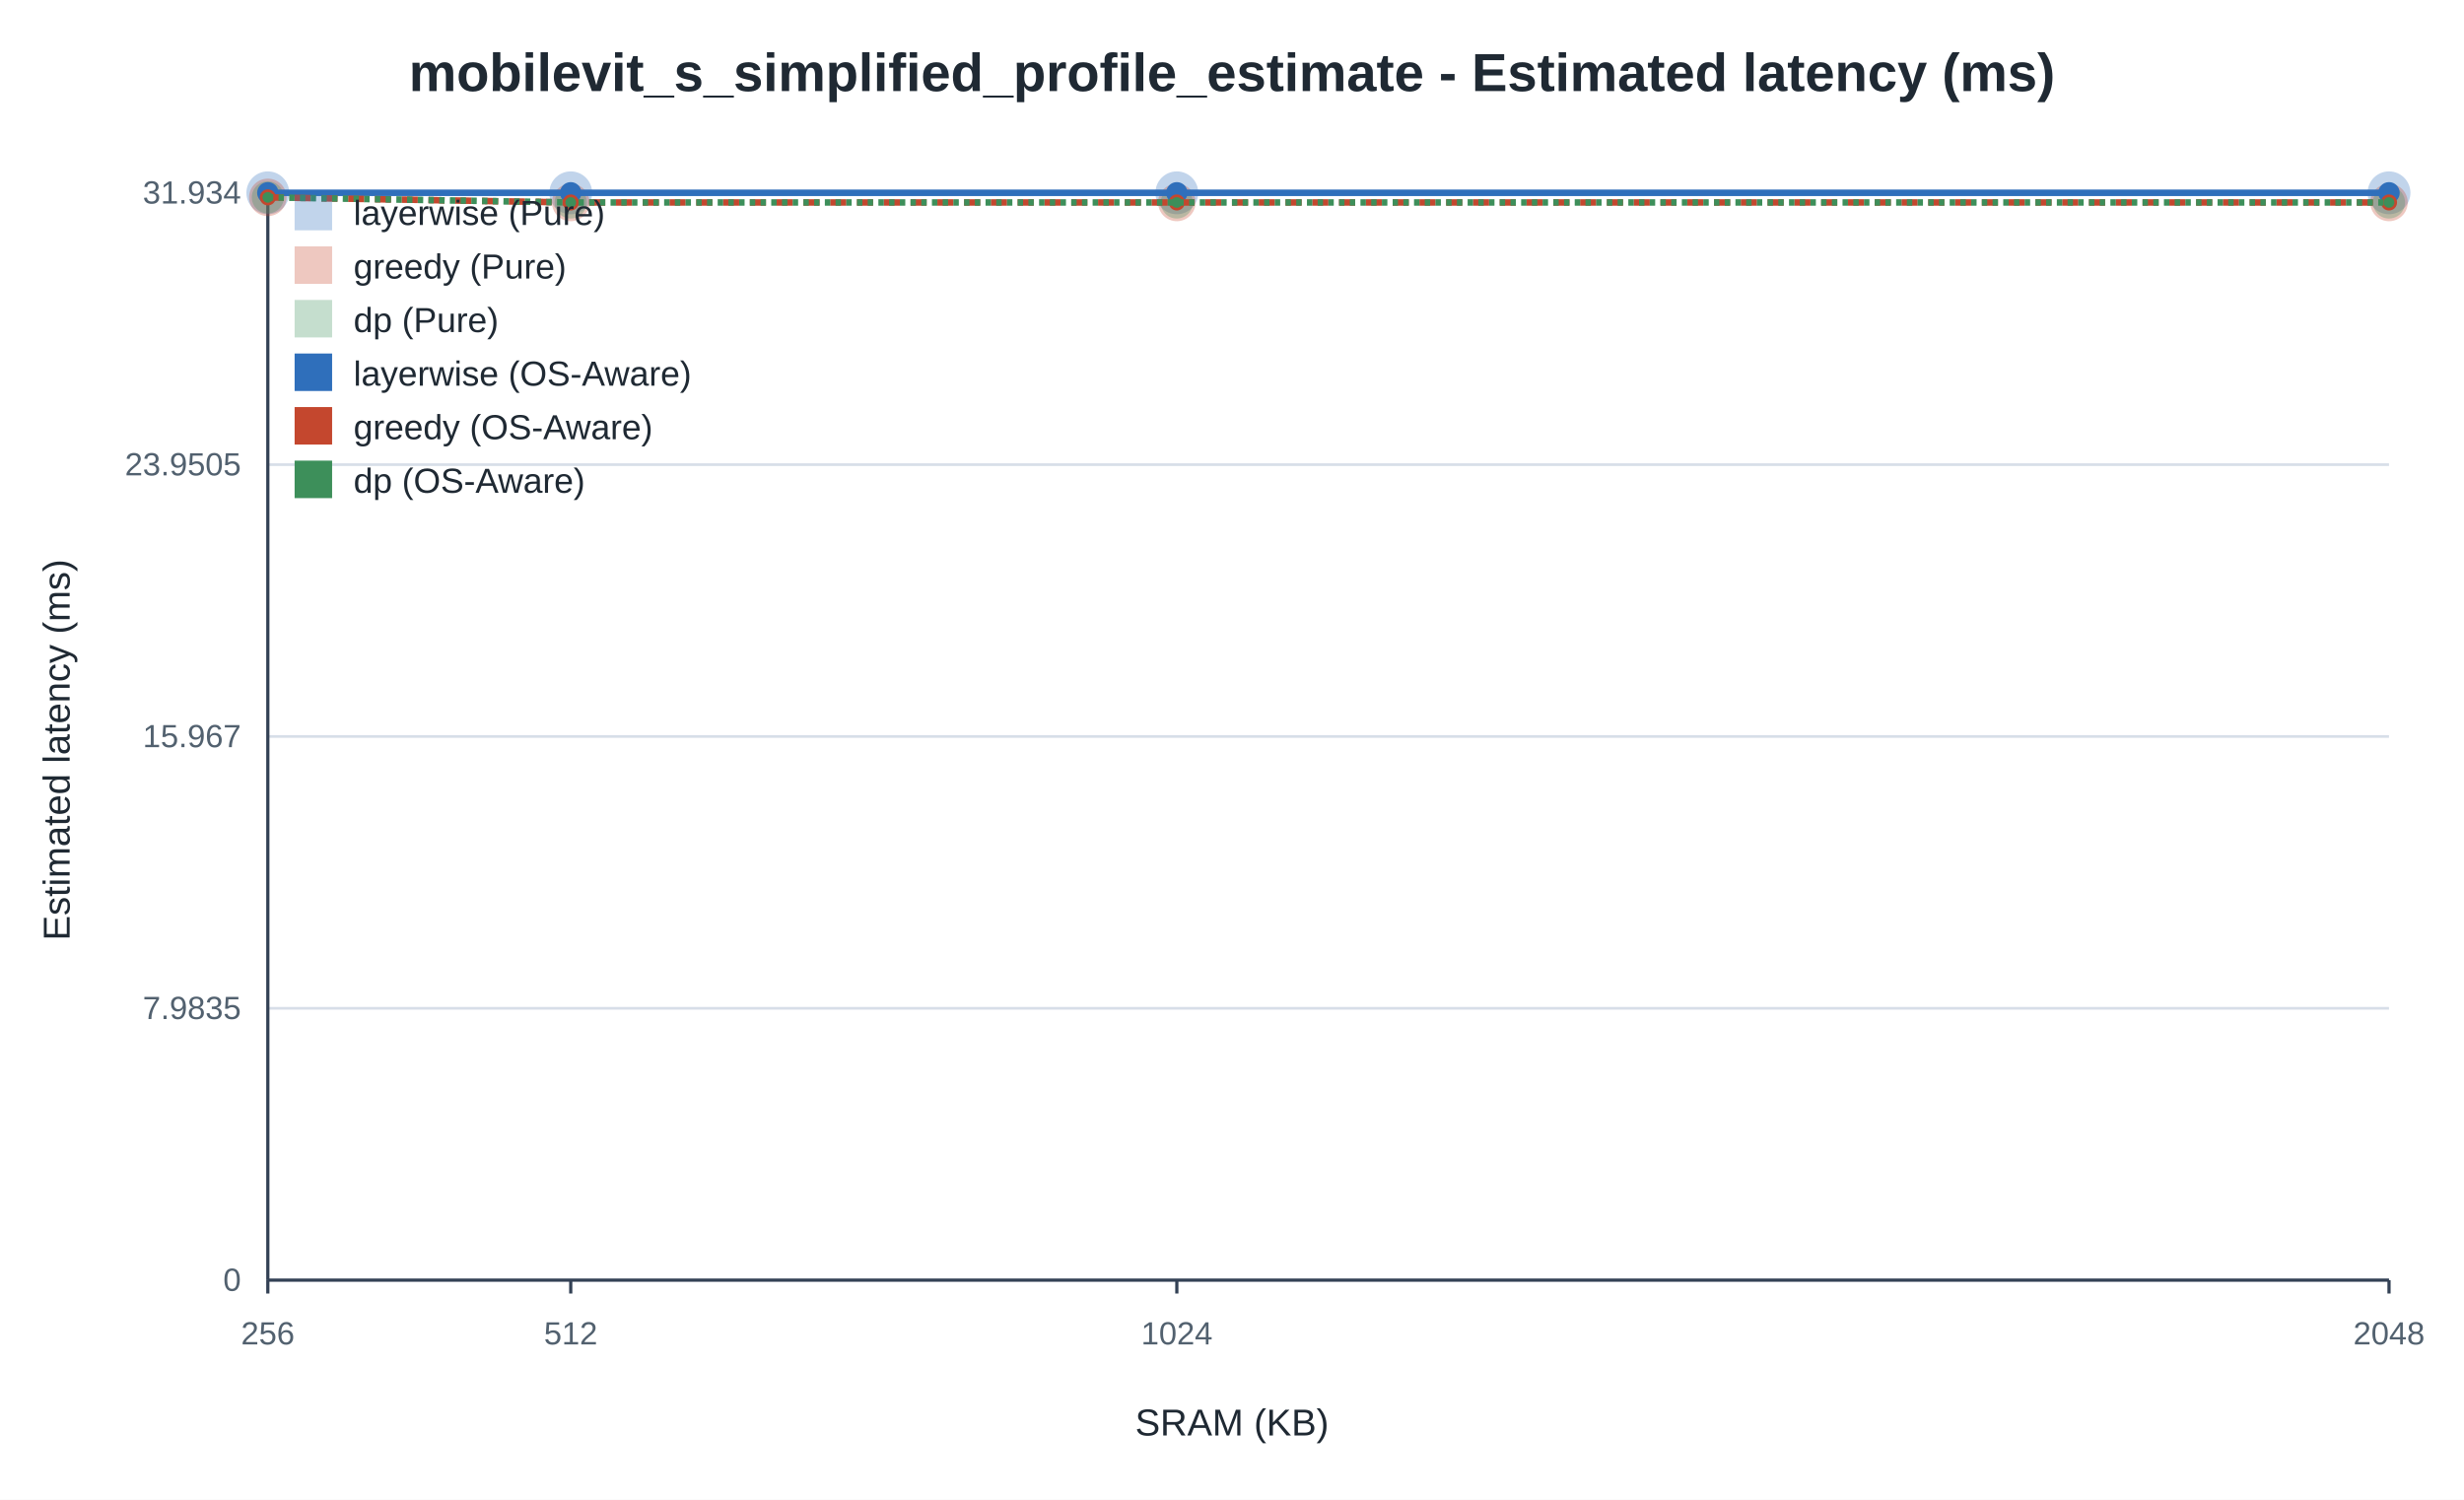
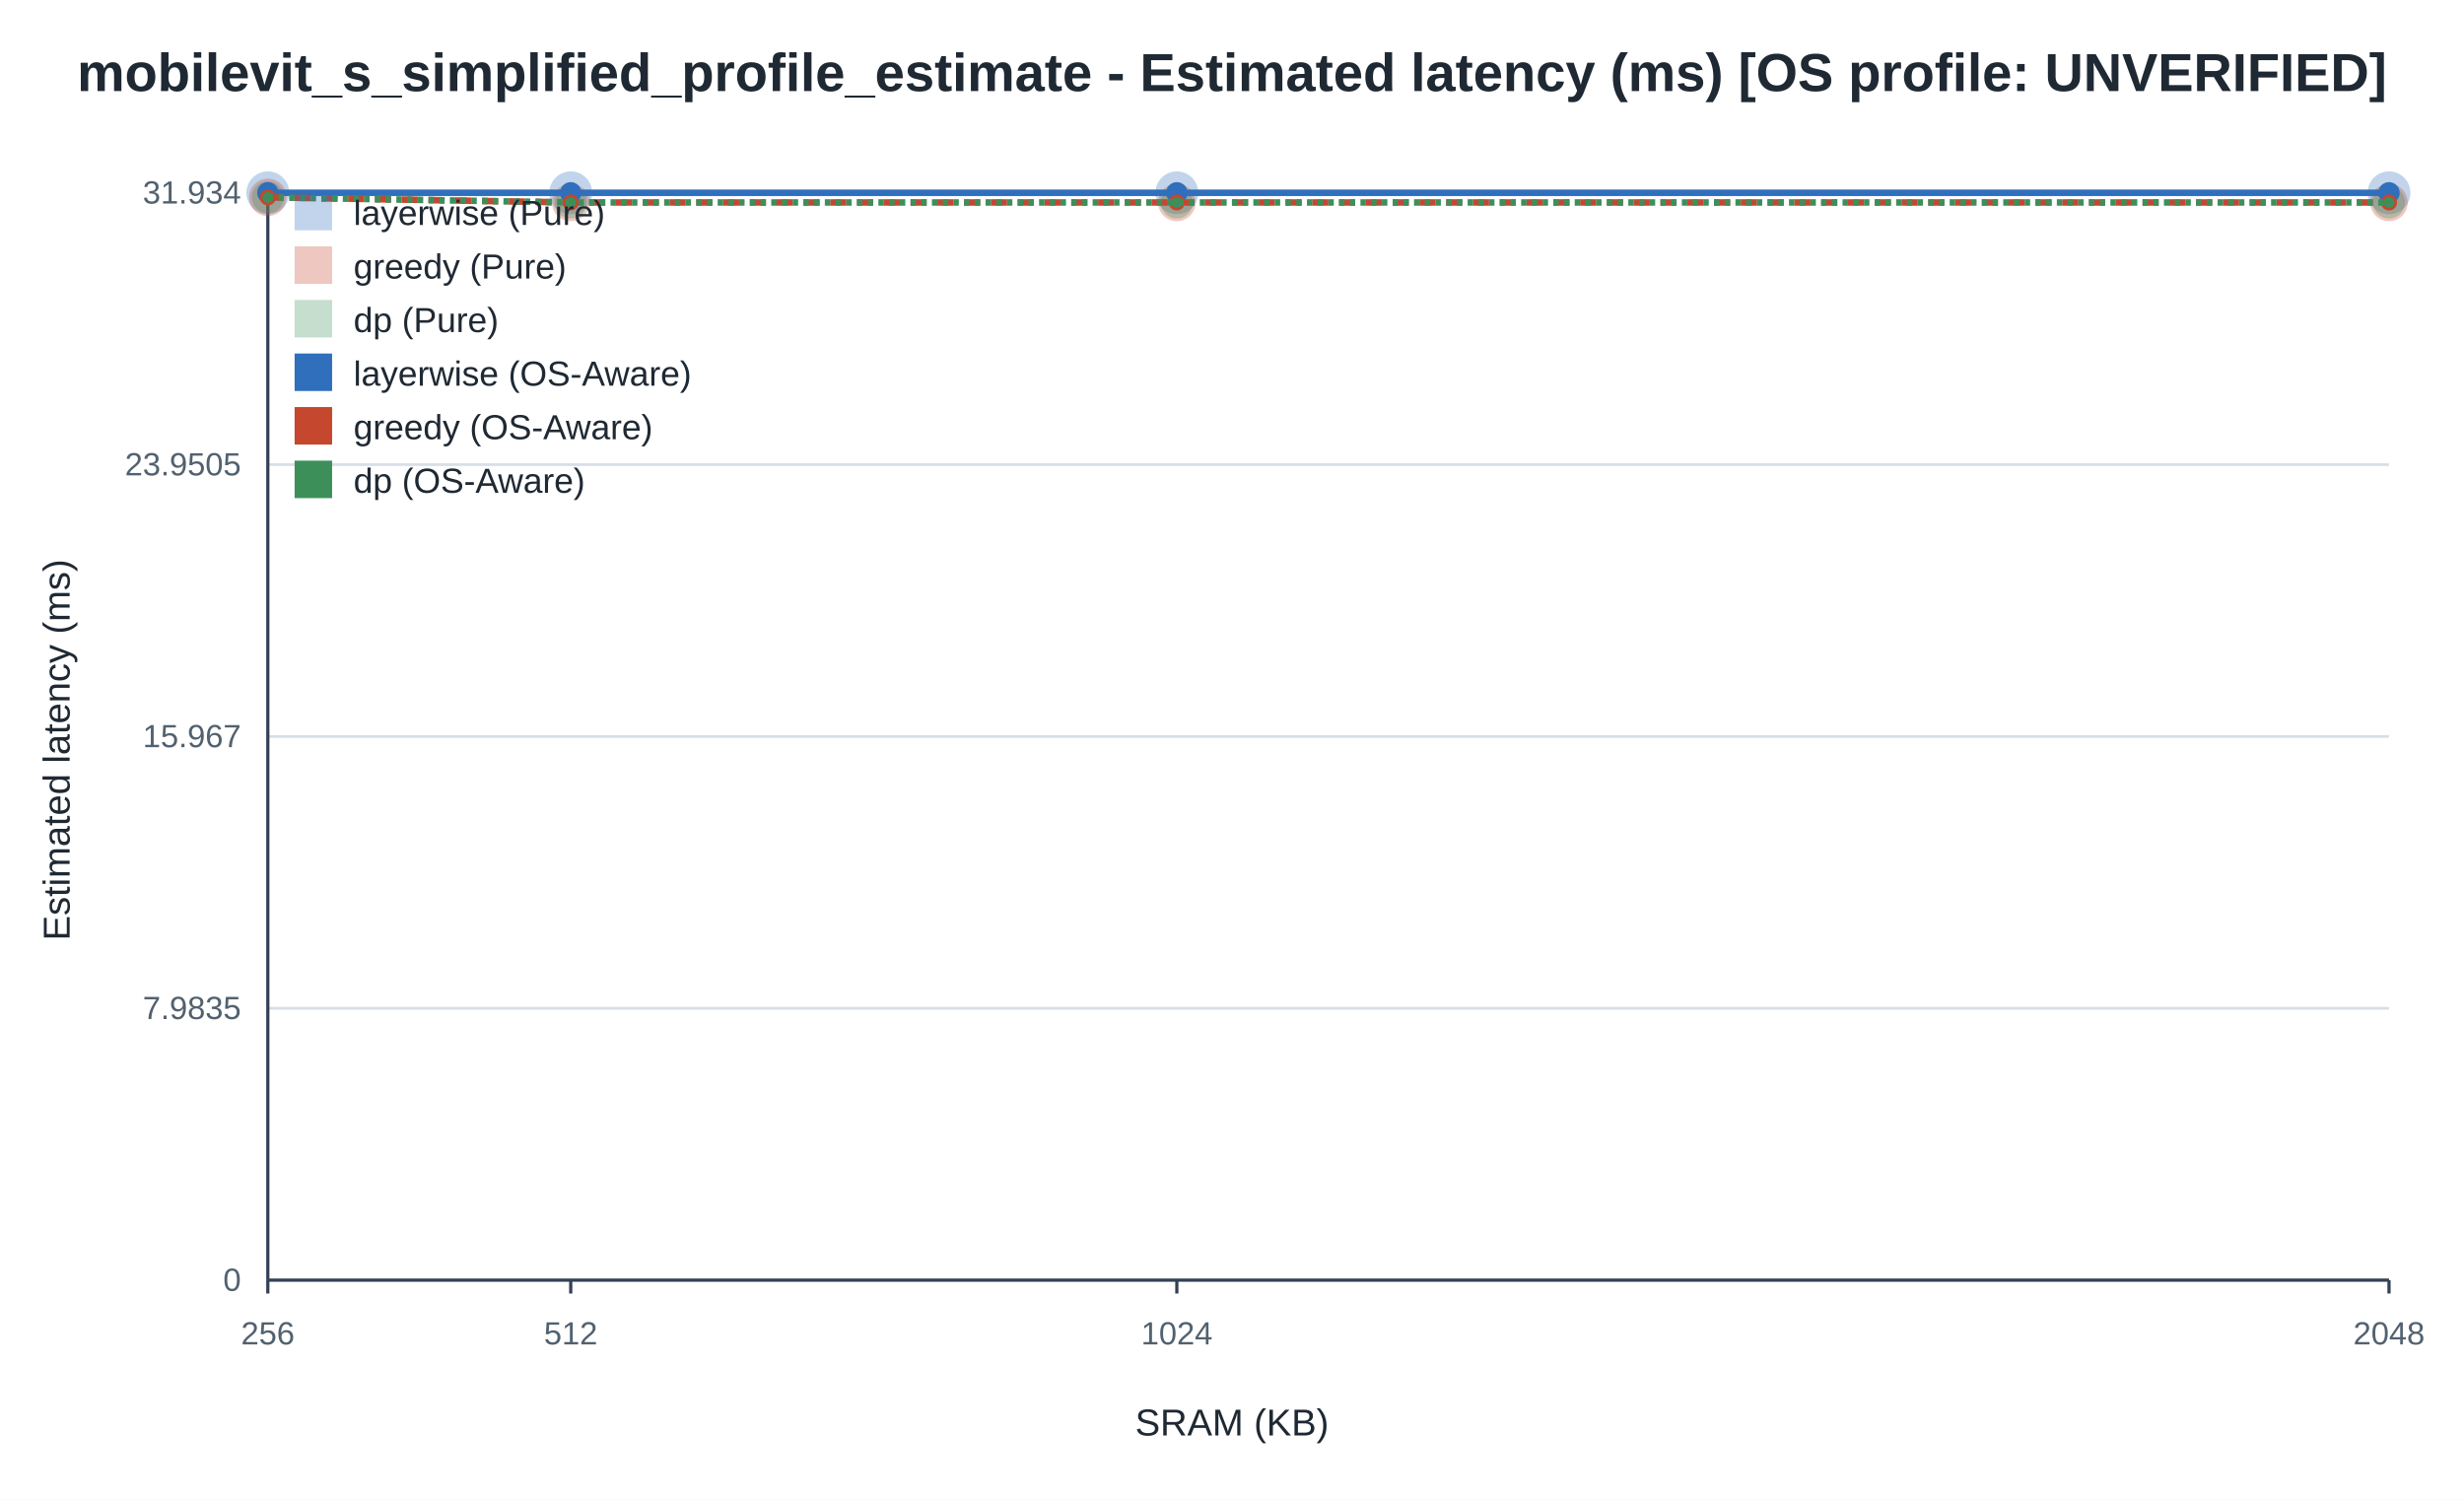
<svg xmlns="http://www.w3.org/2000/svg" width="920" height="560" viewBox="0 0 920 560">
  <style>text{font-family:Arial,sans-serif;fill:#1f2933}.axis{stroke:#334155;stroke-width:1.2}.grid{stroke:#d7dee8;stroke-width:1}.label{font-size:14px}.tick{font-size:12px;fill:#52616f}.title{font-size:20px;font-weight:700}.legend{font-size:13px}</style>
  <rect x="0" y="0" width="920" height="560" fill="#ffffff" />
-   <text class="title" x="460.0" y="34" text-anchor="middle">mobilevit_s_simplified_profile_estimate - Estimated latency (ms)</text>
+   <text class="title" x="460.0" y="34" text-anchor="middle">mobilevit_s_simplified_profile_estimate - Estimated latency (ms) [OS profile: UNVERIFIED]</text>
  <line class="grid" x1="100" y1="478.0" x2="892" y2="478.0" />
  <text class="tick" x="90" y="482.0" text-anchor="end">0</text>
  <line class="grid" x1="100" y1="376.5" x2="892" y2="376.5" />
  <text class="tick" x="90" y="380.5" text-anchor="end">7.9835</text>
  <line class="grid" x1="100" y1="275.0" x2="892" y2="275.0" />
  <text class="tick" x="90" y="279.0" text-anchor="end">15.967</text>
  <line class="grid" x1="100" y1="173.5" x2="892" y2="173.5" />
  <text class="tick" x="90" y="177.5" text-anchor="end">23.9505</text>
  <line class="grid" x1="100" y1="72.0" x2="892" y2="72.0" />
  <text class="tick" x="90" y="76.0" text-anchor="end">31.934</text>
  <line class="axis" x1="100" y1="478" x2="892" y2="478" />
  <line class="axis" x1="100" y1="72" x2="100" y2="478" />
  <line class="axis" x1="100.0" y1="478" x2="100.0" y2="483" />
  <text class="tick" x="100.0" y="502" text-anchor="middle">256</text>
  <line class="axis" x1="213.1" y1="478" x2="213.1" y2="483" />
  <text class="tick" x="213.1" y="502" text-anchor="middle">512</text>
  <line class="axis" x1="439.4" y1="478" x2="439.4" y2="483" />
  <text class="tick" x="439.4" y="502" text-anchor="middle">1024</text>
  <line class="axis" x1="892.0" y1="478" x2="892.0" y2="483" />
  <text class="tick" x="892.0" y="502" text-anchor="middle">2048</text>
  <polyline fill="none" stroke="#2f6fbb" stroke-width="2.4" stroke-opacity="0.3" points="100.0,72.0 213.1,72.0 439.4,72.0 892.0,72.0" />
  <circle cx="100.0" cy="72.0" r="8" fill="#2f6fbb" fill-opacity="0.3" />
  <circle cx="213.1" cy="72.0" r="8" fill="#2f6fbb" fill-opacity="0.3" />
  <circle cx="439.4" cy="72.0" r="8" fill="#2f6fbb" fill-opacity="0.3" />
  <circle cx="892.0" cy="72.0" r="8" fill="#2f6fbb" fill-opacity="0.3" />
  <polyline fill="none" stroke="#c4472e" stroke-width="2.4" stroke-opacity="0.3" stroke-dasharray="6,4" points="100.0,73.7 213.1,75.6 439.4,75.6 892.0,75.6" />
  <circle cx="100.0" cy="73.7" r="7" fill="#c4472e" fill-opacity="0.3" />
  <circle cx="213.1" cy="75.6" r="7" fill="#c4472e" fill-opacity="0.3" />
  <circle cx="439.4" cy="75.6" r="7" fill="#c4472e" fill-opacity="0.3" />
  <circle cx="892.0" cy="75.6" r="7" fill="#c4472e" fill-opacity="0.3" />
  <polyline fill="none" stroke="#3d8f5a" stroke-width="2.4" stroke-opacity="0.3" stroke-dasharray="2,2" points="100.0,73.7 213.1,75.6 439.4,75.6 892.0,75.6" />
  <circle cx="100.0" cy="73.7" r="6" fill="#3d8f5a" fill-opacity="0.3" />
  <circle cx="213.1" cy="75.6" r="6" fill="#3d8f5a" fill-opacity="0.3" />
  <circle cx="439.4" cy="75.6" r="6" fill="#3d8f5a" fill-opacity="0.3" />
  <circle cx="892.0" cy="75.6" r="6" fill="#3d8f5a" fill-opacity="0.3" />
  <polyline fill="none" stroke="#2f6fbb" stroke-width="2.4" stroke-opacity="1.0" points="100.0,72.0 213.1,72.0 439.4,72.0 892.0,72.0" />
  <circle cx="100.0" cy="72.0" r="4" fill="#2f6fbb" fill-opacity="1.0" />
  <circle cx="213.1" cy="72.0" r="4" fill="#2f6fbb" fill-opacity="1.0" />
  <circle cx="439.4" cy="72.0" r="4" fill="#2f6fbb" fill-opacity="1.0" />
  <circle cx="892.0" cy="72.0" r="4" fill="#2f6fbb" fill-opacity="1.0" />
  <polyline fill="none" stroke="#c4472e" stroke-width="2.4" stroke-opacity="1.0" stroke-dasharray="6,4" points="100.0,73.7 213.1,75.6 439.4,75.6 892.0,75.6" />
  <circle cx="100.0" cy="73.7" r="3" fill="#c4472e" fill-opacity="1.0" />
  <circle cx="213.1" cy="75.6" r="3" fill="#c4472e" fill-opacity="1.0" />
  <circle cx="439.4" cy="75.6" r="3" fill="#c4472e" fill-opacity="1.0" />
  <circle cx="892.0" cy="75.6" r="3" fill="#c4472e" fill-opacity="1.0" />
  <polyline fill="none" stroke="#3d8f5a" stroke-width="2.4" stroke-opacity="1.0" stroke-dasharray="2,2" points="100.0,73.7 213.1,75.6 439.4,75.6 892.0,75.6" />
  <circle cx="100.0" cy="73.7" r="2" fill="#3d8f5a" fill-opacity="1.0" />
  <circle cx="213.1" cy="75.6" r="2" fill="#3d8f5a" fill-opacity="1.0" />
  <circle cx="439.4" cy="75.6" r="2" fill="#3d8f5a" fill-opacity="1.0" />
  <circle cx="892.0" cy="75.6" r="2" fill="#3d8f5a" fill-opacity="1.0" />
  <rect x="110" y="72" width="14" height="14" fill="#2f6fbb" fill-opacity="0.3" />
  <text class="legend" x="132" y="84">layerwise (Pure)</text>
  <rect x="110" y="92" width="14" height="14" fill="#c4472e" fill-opacity="0.3" />
  <text class="legend" x="132" y="104">greedy (Pure)</text>
  <rect x="110" y="112" width="14" height="14" fill="#3d8f5a" fill-opacity="0.3" />
  <text class="legend" x="132" y="124">dp (Pure)</text>
  <rect x="110" y="132" width="14" height="14" fill="#2f6fbb" fill-opacity="1.0" />
  <text class="legend" x="132" y="144">layerwise (OS-Aware)</text>
  <rect x="110" y="152" width="14" height="14" fill="#c4472e" fill-opacity="1.0" />
  <text class="legend" x="132" y="164">greedy (OS-Aware)</text>
  <rect x="110" y="172" width="14" height="14" fill="#3d8f5a" fill-opacity="1.0" />
  <text class="legend" x="132" y="184">dp (OS-Aware)</text>
  <text class="label" x="460.0" y="536" text-anchor="middle">SRAM (KB)</text>
  <text class="label" transform="translate(26 280.0) rotate(-90)" text-anchor="middle">Estimated latency (ms)</text>
</svg>
